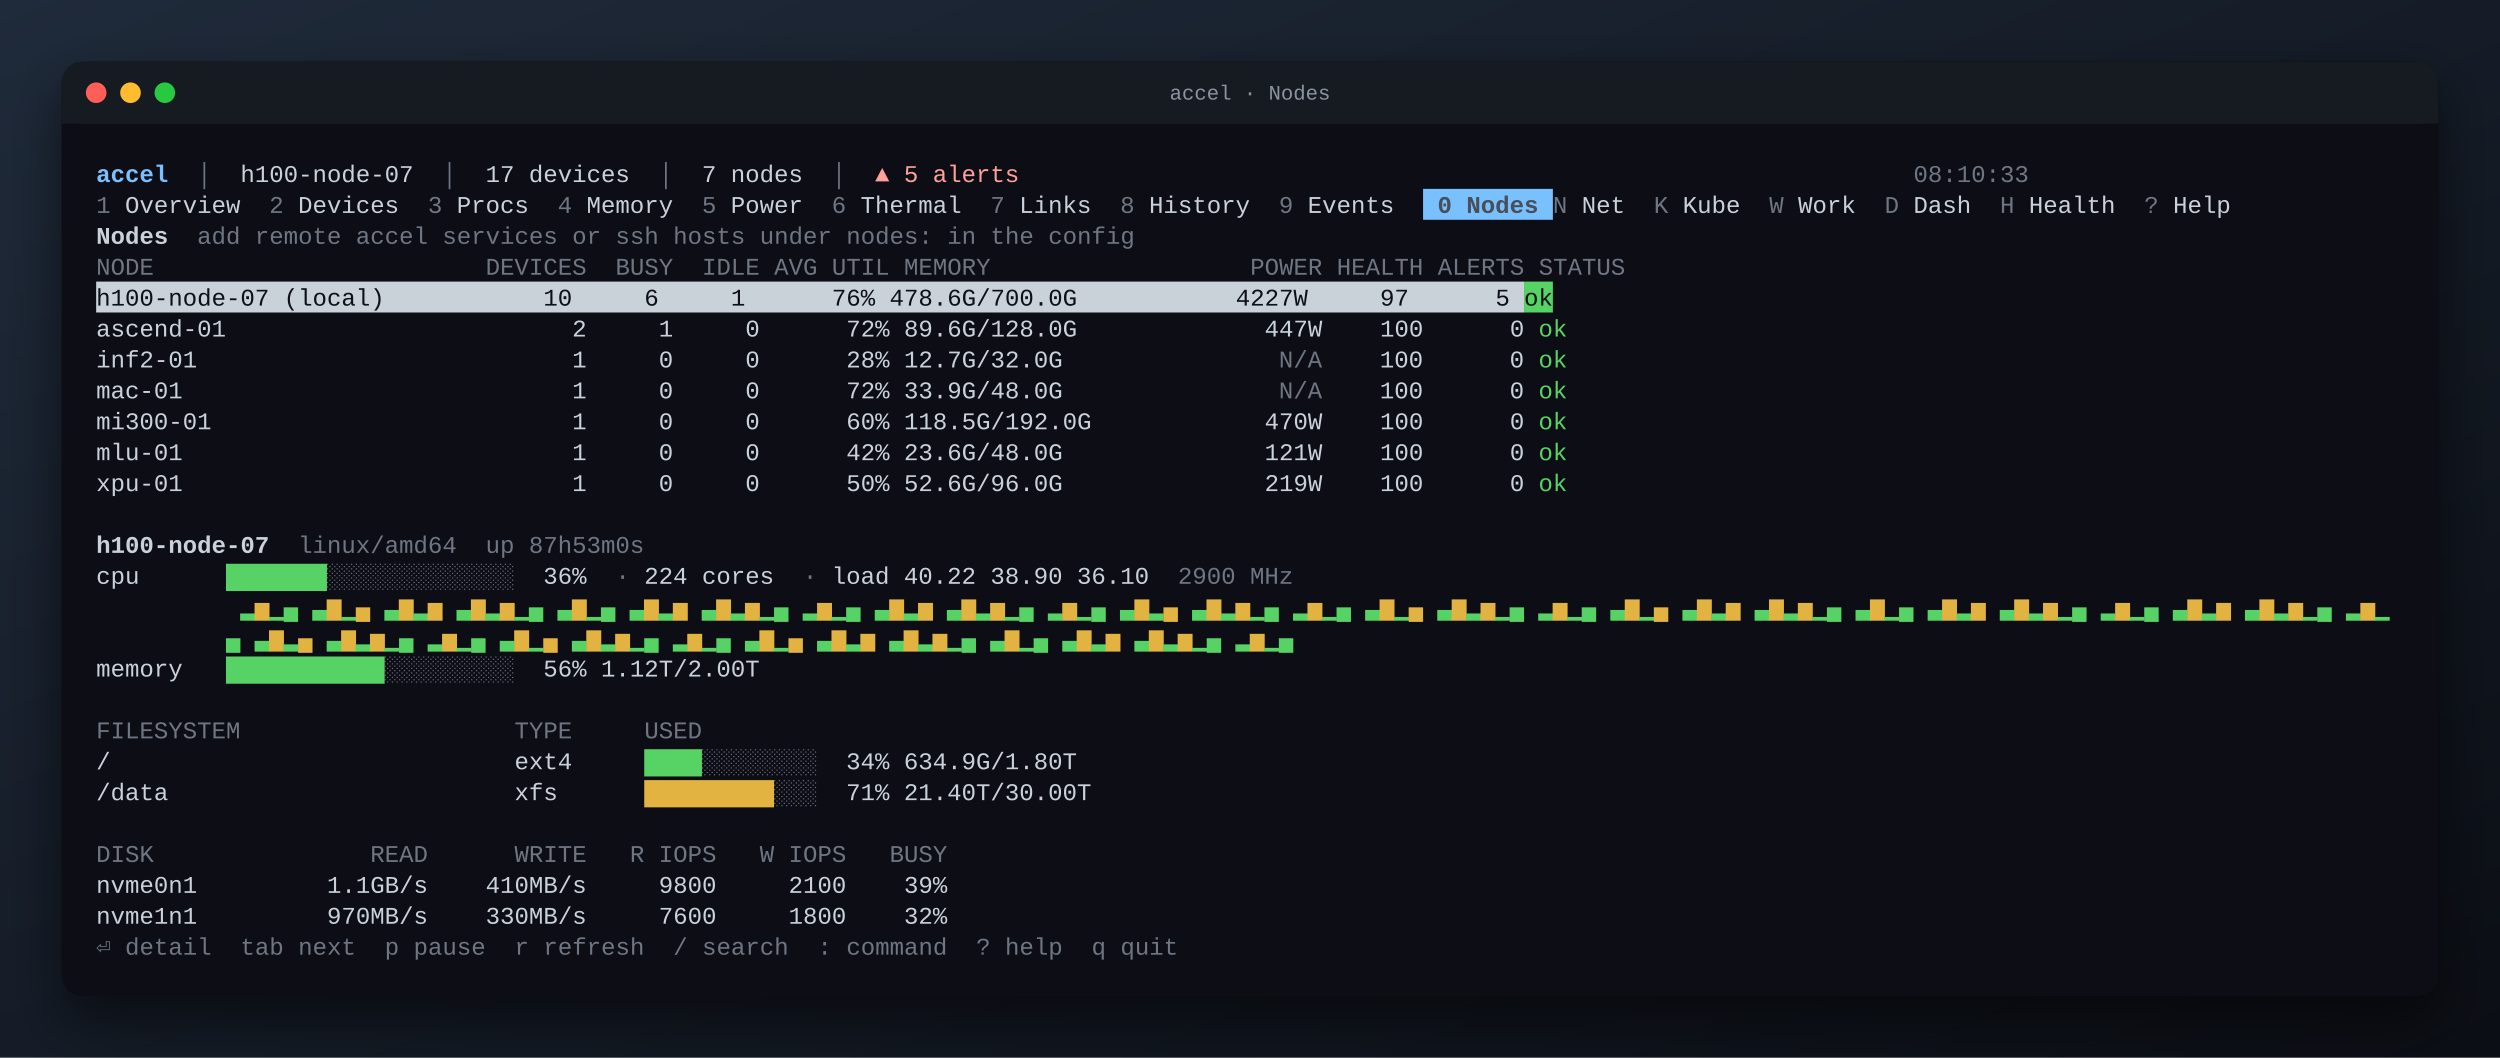
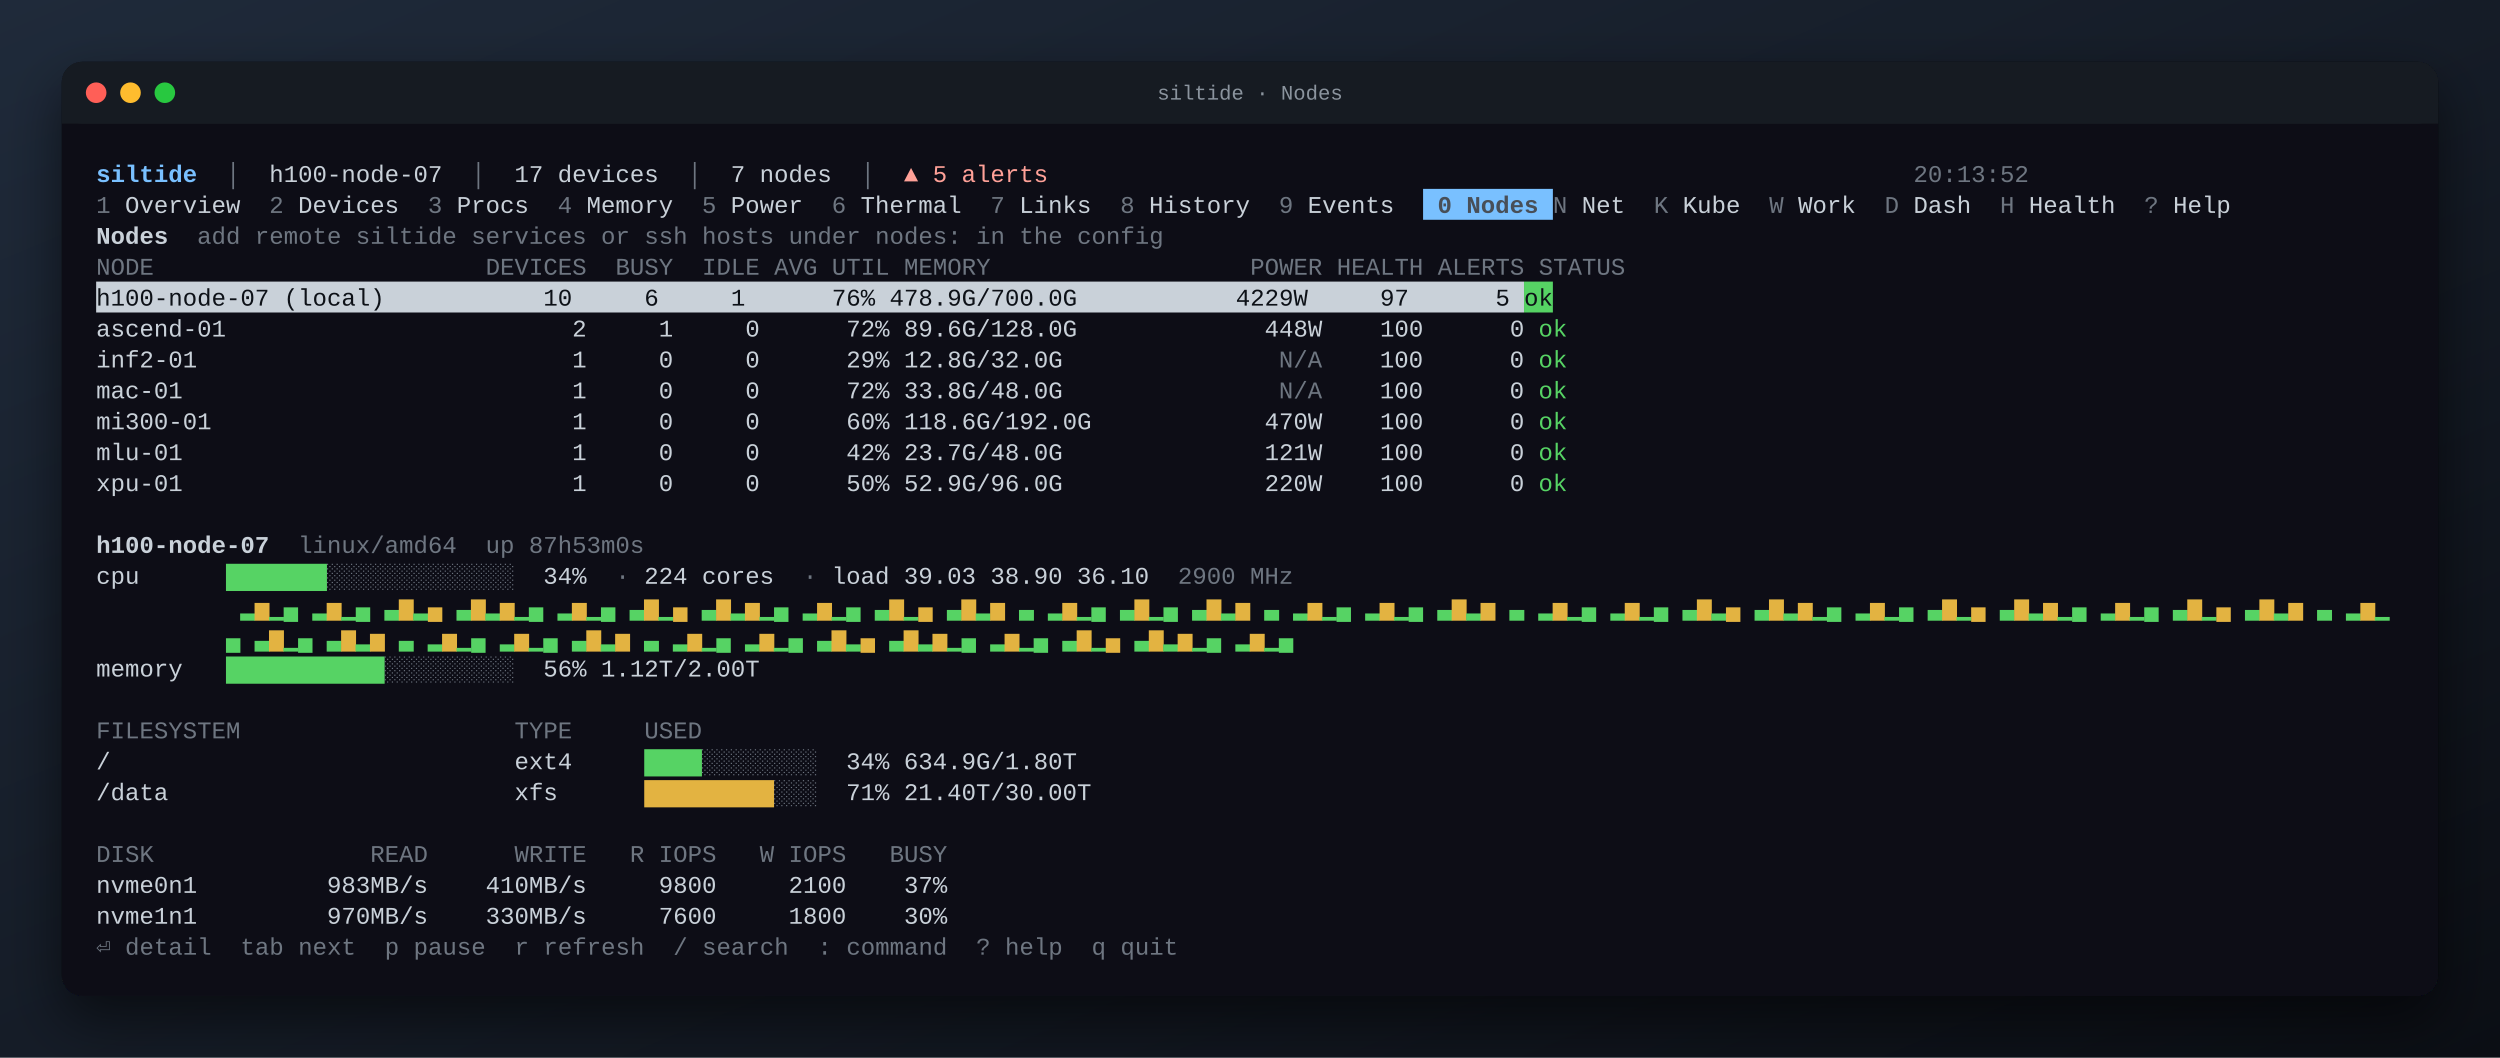
<svg xmlns="http://www.w3.org/2000/svg" width="1456" height="616" viewBox="0 0 1456 616" font-family="JetBrains Mono, SFMono-Regular, Menlo, Consolas, Liberation Mono, monospace" font-size="14">
  <defs>
    <linearGradient id="desk" x1="0" y1="0" x2="1" y2="1">
      <stop offset="0" stop-color="#1f2a3a" />
      <stop offset="1" stop-color="#0b0e14" />
    </linearGradient>
    <filter id="shadow" x="-10%" y="-10%" width="120%" height="130%">
      <feDropShadow dx="0" dy="14" stdDeviation="16" flood-color="#000" flood-opacity="0.55" />
    </filter>
  </defs>
  <rect width="100%" height="100%" fill="url(#desk)" />
  <rect x="36" y="36" width="1384" height="544" rx="12" fill="#0d1117" filter="url(#shadow)" />
  <rect x="36" y="36" width="1384" height="36" rx="12" fill="#161b22" />
  <rect x="36" y="60" width="1384" height="12" fill="#161b22" />
  <circle cx="56" cy="54" r="6" fill="#ff5f57" />
  <circle cx="76" cy="54" r="6" fill="#febc2e" />
  <circle cx="96" cy="54" r="6" fill="#28c840" />
-   <text x="50%" y="58" text-anchor="middle" fill="#8b949e" font-size="12">accel · Nodes</text>
+   <text x="50%" y="58" text-anchor="middle" fill="#8b949e" font-size="12">siltide · Nodes</text>
  <g xml:space="preserve" transform="translate(36 36)">
    <text y="70.0" fill="#c9d1d9" xml:space="preserve" style="white-space:pre">
-       <tspan x="20.0" fill="#79c0ff" font-weight="bold">accel</tspan>
-       <tspan x="62.0" fill="#6e7681">  │  </tspan>
-       <tspan x="104.0">h100-node-07</tspan>
-       <tspan x="204.8" fill="#6e7681">  │  </tspan>
-       <tspan x="246.8">17 devices</tspan>
-       <tspan x="330.8" fill="#6e7681">  │  </tspan>
-       <tspan x="372.8">7 nodes</tspan>
-       <tspan x="431.6" fill="#6e7681">  │  </tspan>
-       <tspan x="473.6" fill="#ffa198">▲ 5 alerts</tspan>
-       <tspan x="1078.4" fill="#6e7681">08:10:33                         </tspan>
+       <tspan x="20.0" fill="#79c0ff" font-weight="bold">siltide</tspan>
+       <tspan x="78.8" fill="#6e7681">  │  </tspan>
+       <tspan x="120.8">h100-node-07</tspan>
+       <tspan x="221.6" fill="#6e7681">  │  </tspan>
+       <tspan x="263.6">17 devices</tspan>
+       <tspan x="347.6" fill="#6e7681">  │  </tspan>
+       <tspan x="389.6">7 nodes</tspan>
+       <tspan x="448.4" fill="#6e7681">  │  </tspan>
+       <tspan x="490.4" fill="#ffa198">▲ 5 alerts</tspan>
+       <tspan x="1078.4" fill="#6e7681">20:13:52                         </tspan>
    </text>
    <rect x="792.8" y="74.0" width="75.6" height="18.0" fill="#79c0ff" />
    <text y="88.0" fill="#c9d1d9" xml:space="preserve" style="white-space:pre">
      <tspan x="20.0" fill="#6e7681">1</tspan>
      <tspan x="28.4"> Overview  </tspan>
      <tspan x="120.8" fill="#6e7681">2</tspan>
      <tspan x="129.2"> Devices  </tspan>
      <tspan x="213.2" fill="#6e7681">3</tspan>
      <tspan x="221.6"> Procs  </tspan>
      <tspan x="288.8" fill="#6e7681">4</tspan>
      <tspan x="297.2"> Memory  </tspan>
      <tspan x="372.8" fill="#6e7681">5</tspan>
      <tspan x="381.2"> Power  </tspan>
      <tspan x="448.4" fill="#6e7681">6</tspan>
      <tspan x="456.8"> Thermal  </tspan>
      <tspan x="540.8" fill="#6e7681">7</tspan>
      <tspan x="549.2"> Links  </tspan>
      <tspan x="616.4" fill="#6e7681">8</tspan>
      <tspan x="624.8"> History  </tspan>
      <tspan x="708.8" fill="#6e7681">9</tspan>
      <tspan x="717.2"> Events  </tspan>
      <tspan x="792.8" fill="#484f58" font-weight="bold"> 0 Nodes </tspan>
      <tspan x="868.4" fill="#6e7681">N</tspan>
      <tspan x="876.8"> Net  </tspan>
      <tspan x="927.2" fill="#6e7681">K</tspan>
      <tspan x="935.6"> Kube  </tspan>
      <tspan x="994.4" fill="#6e7681">W</tspan>
      <tspan x="1002.8"> Work  </tspan>
      <tspan x="1061.6" fill="#6e7681">D</tspan>
      <tspan x="1070.0"> Dash  </tspan>
      <tspan x="1128.8" fill="#6e7681">H</tspan>
      <tspan x="1137.2"> Health  </tspan>
      <tspan x="1212.8" fill="#6e7681">?</tspan>
      <tspan x="1221.2"> Help  </tspan>
    </text>
    <text y="106.0" fill="#c9d1d9" xml:space="preserve" style="white-space:pre">
      <tspan x="20.0" font-weight="bold">Nodes</tspan>
-       <tspan x="62.0" fill="#6e7681">  add remote accel services or ssh hosts under nodes: in the config</tspan>
+       <tspan x="62.0" fill="#6e7681">  add remote siltide services or ssh hosts under nodes: in the config</tspan>
    </text>
    <text y="124.0" fill="#c9d1d9" xml:space="preserve" style="white-space:pre">
      <tspan x="20.0" fill="#6e7681">NODE                       DEVICES  BUSY  IDLE AVG UTIL MEMORY                  POWER HEALTH ALERTS STATUS                        </tspan>
    </text>
    <rect x="20.0" y="128.0" width="831.6" height="18.0" fill="#c9d1d9" />
    <rect x="851.6" y="128.0" width="16.8" height="18.0" fill="#56d364" />
    <text y="142.0" fill="#c9d1d9" xml:space="preserve" style="white-space:pre">
-       <tspan x="20.0" fill="#0d1117">h100-node-07 (local)           10     6     1      76% 478.6G/700.0G           4227W     97      5 </tspan>
+       <tspan x="20.0" fill="#0d1117">h100-node-07 (local)           10     6     1      76% 478.9G/700.0G           4229W     97      5 </tspan>
      <tspan x="851.6" fill="#0d1117">ok</tspan>
    </text>
    <text y="160.0" fill="#c9d1d9" xml:space="preserve" style="white-space:pre">
-       <tspan x="20.0">ascend-01                        2     1     0      72% 89.6G/128.0G             447W    100      0 </tspan>
+       <tspan x="20.0">ascend-01                        2     1     0      72% 89.6G/128.0G             448W    100      0 </tspan>
      <tspan x="860.0" fill="#56d364">ok</tspan>
    </text>
    <text y="178.0" fill="#c9d1d9" xml:space="preserve" style="white-space:pre">
-       <tspan x="20.0">inf2-01                          1     0     0      28% 12.7G/32.0G               </tspan>
+       <tspan x="20.0">inf2-01                          1     0     0      29% 12.8G/32.0G               </tspan>
      <tspan x="708.8" fill="#6e7681">N/A</tspan>
      <tspan x="734.0">    100      0 </tspan>
      <tspan x="860.0" fill="#56d364">ok</tspan>
    </text>
    <text y="196.0" fill="#c9d1d9" xml:space="preserve" style="white-space:pre">
-       <tspan x="20.0">mac-01                           1     0     0      72% 33.9G/48.0G               </tspan>
+       <tspan x="20.0">mac-01                           1     0     0      72% 33.8G/48.0G               </tspan>
      <tspan x="708.8" fill="#6e7681">N/A</tspan>
      <tspan x="734.0">    100      0 </tspan>
      <tspan x="860.0" fill="#56d364">ok</tspan>
    </text>
    <text y="214.0" fill="#c9d1d9" xml:space="preserve" style="white-space:pre">
-       <tspan x="20.0">mi300-01                         1     0     0      60% 118.5G/192.0G            470W    100      0 </tspan>
+       <tspan x="20.0">mi300-01                         1     0     0      60% 118.6G/192.0G            470W    100      0 </tspan>
      <tspan x="860.0" fill="#56d364">ok</tspan>
    </text>
    <text y="232.0" fill="#c9d1d9" xml:space="preserve" style="white-space:pre">
-       <tspan x="20.0">mlu-01                           1     0     0      42% 23.6G/48.0G              121W    100      0 </tspan>
+       <tspan x="20.0">mlu-01                           1     0     0      42% 23.7G/48.0G              121W    100      0 </tspan>
      <tspan x="860.0" fill="#56d364">ok</tspan>
    </text>
    <text y="250.0" fill="#c9d1d9" xml:space="preserve" style="white-space:pre">
-       <tspan x="20.0">xpu-01                           1     0     0      50% 52.6G/96.0G              219W    100      0 </tspan>
+       <tspan x="20.0">xpu-01                           1     0     0      50% 52.9G/96.0G              220W    100      0 </tspan>
      <tspan x="860.0" fill="#56d364">ok</tspan>
    </text>
    <text y="286.0" fill="#c9d1d9" xml:space="preserve" style="white-space:pre">
      <tspan x="20.0" font-weight="bold">h100-node-07</tspan>
      <tspan x="137.6" fill="#6e7681">linux/amd64</tspan>
      <tspan x="230.0" fill="#6e7681">  up 87h53m0s</tspan>
    </text>
    <text y="304.0" fill="#c9d1d9" xml:space="preserve" style="white-space:pre">
      <tspan x="20.0">cpu      </tspan>
      <tspan x="95.6" fill="#56d364">███████</tspan>
      <tspan x="154.4" fill="#6e7681">░░░░░░░░░░░░░</tspan>
-       <tspan x="263.6">  36%  </tspan>
+       <tspan x="263.6">  34%  </tspan>
      <tspan x="322.4" fill="#6e7681">·</tspan>
      <tspan x="330.8"> 224 cores  </tspan>
      <tspan x="431.6" fill="#6e7681">·</tspan>
-       <tspan x="440.0"> load 40.22 38.90 36.10</tspan>
+       <tspan x="440.0"> load 39.03 38.90 36.10</tspan>
      <tspan x="633.2" fill="#6e7681">  2900 MHz</tspan>
    </text>
    <text y="322.0" fill="#c9d1d9" xml:space="preserve" style="white-space:pre">
      <tspan x="104.0" fill="#56d364">▂</tspan>
      <tspan x="112.4" fill="#e3b341">▅</tspan>
      <tspan x="120.8" fill="#56d364">▁</tspan>
      <tspan x="129.2" fill="#56d364">▄</tspan>
-       <tspan x="146.0" fill="#56d364">▃</tspan>
-       <tspan x="154.4" fill="#e3b341">▆</tspan>
+       <tspan x="146.0" fill="#56d364">▂</tspan>
+       <tspan x="154.4" fill="#e3b341">▅</tspan>
      <tspan x="162.8" fill="#56d364">▁</tspan>
-       <tspan x="171.2" fill="#e3b341">▄</tspan>
+       <tspan x="171.2" fill="#56d364">▄</tspan>
      <tspan x="188.0" fill="#56d364">▃</tspan>
      <tspan x="196.4" fill="#e3b341">▆</tspan>
      <tspan x="204.8" fill="#56d364">▂</tspan>
-       <tspan x="213.2" fill="#e3b341">▅</tspan>
+       <tspan x="213.2" fill="#e3b341">▄</tspan>
      <tspan x="230.0" fill="#56d364">▃</tspan>
      <tspan x="238.4" fill="#e3b341">▆</tspan>
      <tspan x="246.8" fill="#56d364">▂</tspan>
      <tspan x="255.2" fill="#e3b341">▅</tspan>
      <tspan x="263.6" fill="#56d364">▁</tspan>
      <tspan x="272.0" fill="#56d364">▄</tspan>
-       <tspan x="288.8" fill="#56d364">▃</tspan>
-       <tspan x="297.2" fill="#e3b341">▆</tspan>
+       <tspan x="288.8" fill="#56d364">▂</tspan>
+       <tspan x="297.2" fill="#e3b341">▅</tspan>
      <tspan x="305.6" fill="#56d364">▁</tspan>
      <tspan x="314.0" fill="#56d364">▄</tspan>
      <tspan x="330.8" fill="#56d364">▃</tspan>
      <tspan x="339.2" fill="#e3b341">▆</tspan>
-       <tspan x="347.6" fill="#56d364">▂</tspan>
-       <tspan x="356.0" fill="#e3b341">▅</tspan>
+       <tspan x="347.6" fill="#56d364">▁</tspan>
+       <tspan x="356.0" fill="#e3b341">▄</tspan>
      <tspan x="372.8" fill="#56d364">▃</tspan>
      <tspan x="381.2" fill="#e3b341">▆</tspan>
      <tspan x="389.6" fill="#56d364">▂</tspan>
      <tspan x="398.0" fill="#e3b341">▅</tspan>
      <tspan x="406.4" fill="#56d364">▁</tspan>
      <tspan x="414.8" fill="#56d364">▄</tspan>
      <tspan x="431.6" fill="#56d364">▂</tspan>
      <tspan x="440.0" fill="#e3b341">▅</tspan>
      <tspan x="448.4" fill="#56d364">▁</tspan>
      <tspan x="456.8" fill="#56d364">▄</tspan>
      <tspan x="473.6" fill="#56d364">▃</tspan>
      <tspan x="482.0" fill="#e3b341">▆</tspan>
-       <tspan x="490.4" fill="#56d364">▂</tspan>
-       <tspan x="498.8" fill="#e3b341">▅</tspan>
+       <tspan x="490.4" fill="#56d364">▁</tspan>
+       <tspan x="498.8" fill="#e3b341">▄</tspan>
      <tspan x="515.6" fill="#56d364">▃</tspan>
      <tspan x="524.0" fill="#e3b341">▆</tspan>
      <tspan x="532.4" fill="#56d364">▂</tspan>
      <tspan x="540.8" fill="#e3b341">▅</tspan>
-       <tspan x="549.2" fill="#56d364">▁</tspan>
-       <tspan x="557.6" fill="#56d364">▄</tspan>
+       <tspan x="557.6" fill="#56d364">▃</tspan>
      <tspan x="574.4" fill="#56d364">▂</tspan>
      <tspan x="582.8" fill="#e3b341">▅</tspan>
      <tspan x="591.2" fill="#56d364">▁</tspan>
      <tspan x="599.6" fill="#56d364">▄</tspan>
      <tspan x="616.4" fill="#56d364">▃</tspan>
      <tspan x="624.8" fill="#e3b341">▆</tspan>
-       <tspan x="633.2" fill="#56d364">▂</tspan>
-       <tspan x="641.6" fill="#e3b341">▄</tspan>
+       <tspan x="633.2" fill="#56d364">▁</tspan>
+       <tspan x="641.6" fill="#56d364">▄</tspan>
      <tspan x="658.4" fill="#56d364">▃</tspan>
      <tspan x="666.8" fill="#e3b341">▆</tspan>
      <tspan x="675.2" fill="#56d364">▂</tspan>
      <tspan x="683.6" fill="#e3b341">▅</tspan>
-       <tspan x="692.0" fill="#56d364">▁</tspan>
-       <tspan x="700.4" fill="#56d364">▄</tspan>
+       <tspan x="700.4" fill="#56d364">▃</tspan>
      <tspan x="717.2" fill="#56d364">▂</tspan>
      <tspan x="725.6" fill="#e3b341">▅</tspan>
      <tspan x="734.0" fill="#56d364">▁</tspan>
      <tspan x="742.4" fill="#56d364">▄</tspan>
-       <tspan x="759.2" fill="#56d364">▃</tspan>
-       <tspan x="767.6" fill="#e3b341">▆</tspan>
+       <tspan x="759.2" fill="#56d364">▂</tspan>
+       <tspan x="767.6" fill="#e3b341">▅</tspan>
      <tspan x="776.0" fill="#56d364">▁</tspan>
-       <tspan x="784.4" fill="#e3b341">▄</tspan>
+       <tspan x="784.4" fill="#56d364">▄</tspan>
      <tspan x="801.2" fill="#56d364">▃</tspan>
      <tspan x="809.6" fill="#e3b341">▆</tspan>
      <tspan x="818.0" fill="#56d364">▂</tspan>
      <tspan x="826.4" fill="#e3b341">▅</tspan>
-       <tspan x="834.8" fill="#56d364">▁</tspan>
-       <tspan x="843.2" fill="#56d364">▄</tspan>
+       <tspan x="843.2" fill="#56d364">▃</tspan>
      <tspan x="860.0" fill="#56d364">▂</tspan>
      <tspan x="868.4" fill="#e3b341">▅</tspan>
      <tspan x="876.8" fill="#56d364">▁</tspan>
      <tspan x="885.2" fill="#56d364">▄</tspan>
-       <tspan x="902.0" fill="#56d364">▃</tspan>
-       <tspan x="910.4" fill="#e3b341">▆</tspan>
+       <tspan x="902.0" fill="#56d364">▂</tspan>
+       <tspan x="910.4" fill="#e3b341">▅</tspan>
      <tspan x="918.8" fill="#56d364">▁</tspan>
-       <tspan x="927.2" fill="#e3b341">▄</tspan>
+       <tspan x="927.2" fill="#56d364">▄</tspan>
      <tspan x="944.0" fill="#56d364">▃</tspan>
      <tspan x="952.4" fill="#e3b341">▆</tspan>
      <tspan x="960.8" fill="#56d364">▂</tspan>
-       <tspan x="969.2" fill="#e3b341">▅</tspan>
+       <tspan x="969.2" fill="#e3b341">▄</tspan>
      <tspan x="986.0" fill="#56d364">▃</tspan>
      <tspan x="994.4" fill="#e3b341">▆</tspan>
      <tspan x="1002.8" fill="#56d364">▂</tspan>
      <tspan x="1011.2" fill="#e3b341">▅</tspan>
      <tspan x="1019.6" fill="#56d364">▁</tspan>
      <tspan x="1028.0" fill="#56d364">▄</tspan>
-       <tspan x="1044.8" fill="#56d364">▃</tspan>
-       <tspan x="1053.2" fill="#e3b341">▆</tspan>
+       <tspan x="1044.8" fill="#56d364">▂</tspan>
+       <tspan x="1053.2" fill="#e3b341">▅</tspan>
      <tspan x="1061.6" fill="#56d364">▁</tspan>
      <tspan x="1070.0" fill="#56d364">▄</tspan>
      <tspan x="1086.8" fill="#56d364">▃</tspan>
      <tspan x="1095.2" fill="#e3b341">▆</tspan>
-       <tspan x="1103.6" fill="#56d364">▂</tspan>
-       <tspan x="1112.0" fill="#e3b341">▅</tspan>
+       <tspan x="1103.6" fill="#56d364">▁</tspan>
+       <tspan x="1112.0" fill="#e3b341">▄</tspan>
      <tspan x="1128.8" fill="#56d364">▃</tspan>
      <tspan x="1137.2" fill="#e3b341">▆</tspan>
      <tspan x="1145.6" fill="#56d364">▂</tspan>
      <tspan x="1154.0" fill="#e3b341">▅</tspan>
      <tspan x="1162.4" fill="#56d364">▁</tspan>
      <tspan x="1170.8" fill="#56d364">▄</tspan>
      <tspan x="1187.6" fill="#56d364">▂</tspan>
      <tspan x="1196.0" fill="#e3b341">▅</tspan>
      <tspan x="1204.4" fill="#56d364">▁</tspan>
      <tspan x="1212.8" fill="#56d364">▄</tspan>
      <tspan x="1229.6" fill="#56d364">▃</tspan>
      <tspan x="1238.0" fill="#e3b341">▆</tspan>
-       <tspan x="1246.4" fill="#56d364">▂</tspan>
-       <tspan x="1254.8" fill="#e3b341">▅</tspan>
+       <tspan x="1246.4" fill="#56d364">▁</tspan>
+       <tspan x="1254.8" fill="#e3b341">▄</tspan>
      <tspan x="1271.6" fill="#56d364">▃</tspan>
      <tspan x="1280.0" fill="#e3b341">▆</tspan>
      <tspan x="1288.4" fill="#56d364">▂</tspan>
      <tspan x="1296.8" fill="#e3b341">▅</tspan>
-       <tspan x="1305.2" fill="#56d364">▁</tspan>
-       <tspan x="1313.6" fill="#56d364">▄</tspan>
+       <tspan x="1313.6" fill="#56d364">▃</tspan>
      <tspan x="1330.4" fill="#56d364">▂</tspan>
      <tspan x="1338.8" fill="#e3b341">▅</tspan>
      <tspan x="1347.2" fill="#56d364">▁</tspan>
    </text>
    <text y="340.0" fill="#c9d1d9" xml:space="preserve" style="white-space:pre">
      <tspan x="95.6" fill="#56d364">▄</tspan>
      <tspan x="112.4" fill="#56d364">▃</tspan>
      <tspan x="120.8" fill="#e3b341">▆</tspan>
-       <tspan x="129.2" fill="#56d364">▂</tspan>
-       <tspan x="137.6" fill="#e3b341">▄</tspan>
+       <tspan x="129.2" fill="#56d364">▁</tspan>
+       <tspan x="137.6" fill="#56d364">▄</tspan>
      <tspan x="154.4" fill="#56d364">▃</tspan>
      <tspan x="162.8" fill="#e3b341">▆</tspan>
      <tspan x="171.2" fill="#56d364">▂</tspan>
      <tspan x="179.6" fill="#e3b341">▅</tspan>
-       <tspan x="188.0" fill="#56d364">▁</tspan>
-       <tspan x="196.4" fill="#56d364">▄</tspan>
+       <tspan x="196.4" fill="#56d364">▃</tspan>
      <tspan x="213.2" fill="#56d364">▂</tspan>
      <tspan x="221.6" fill="#e3b341">▅</tspan>
      <tspan x="230.0" fill="#56d364">▁</tspan>
      <tspan x="238.4" fill="#56d364">▄</tspan>
-       <tspan x="255.2" fill="#56d364">▃</tspan>
-       <tspan x="263.6" fill="#e3b341">▆</tspan>
+       <tspan x="255.2" fill="#56d364">▂</tspan>
+       <tspan x="263.6" fill="#e3b341">▅</tspan>
      <tspan x="272.0" fill="#56d364">▁</tspan>
-       <tspan x="280.4" fill="#e3b341">▄</tspan>
+       <tspan x="280.4" fill="#56d364">▄</tspan>
      <tspan x="297.2" fill="#56d364">▃</tspan>
      <tspan x="305.6" fill="#e3b341">▆</tspan>
      <tspan x="314.0" fill="#56d364">▂</tspan>
      <tspan x="322.4" fill="#e3b341">▅</tspan>
-       <tspan x="330.8" fill="#56d364">▁</tspan>
-       <tspan x="339.2" fill="#56d364">▄</tspan>
+       <tspan x="339.2" fill="#56d364">▃</tspan>
      <tspan x="356.0" fill="#56d364">▂</tspan>
      <tspan x="364.4" fill="#e3b341">▅</tspan>
      <tspan x="372.8" fill="#56d364">▁</tspan>
      <tspan x="381.2" fill="#56d364">▄</tspan>
-       <tspan x="398.0" fill="#56d364">▃</tspan>
-       <tspan x="406.4" fill="#e3b341">▆</tspan>
+       <tspan x="398.0" fill="#56d364">▂</tspan>
+       <tspan x="406.4" fill="#e3b341">▅</tspan>
      <tspan x="414.8" fill="#56d364">▁</tspan>
-       <tspan x="423.2" fill="#e3b341">▄</tspan>
+       <tspan x="423.2" fill="#56d364">▄</tspan>
      <tspan x="440.0" fill="#56d364">▃</tspan>
      <tspan x="448.4" fill="#e3b341">▆</tspan>
      <tspan x="456.8" fill="#56d364">▂</tspan>
-       <tspan x="465.2" fill="#e3b341">▅</tspan>
+       <tspan x="465.2" fill="#e3b341">▄</tspan>
      <tspan x="482.0" fill="#56d364">▃</tspan>
      <tspan x="490.4" fill="#e3b341">▆</tspan>
      <tspan x="498.8" fill="#56d364">▂</tspan>
      <tspan x="507.2" fill="#e3b341">▅</tspan>
      <tspan x="515.6" fill="#56d364">▁</tspan>
      <tspan x="524.0" fill="#56d364">▄</tspan>
-       <tspan x="540.8" fill="#56d364">▃</tspan>
-       <tspan x="549.2" fill="#e3b341">▆</tspan>
+       <tspan x="540.8" fill="#56d364">▂</tspan>
+       <tspan x="549.2" fill="#e3b341">▅</tspan>
      <tspan x="557.6" fill="#56d364">▁</tspan>
      <tspan x="566.0" fill="#56d364">▄</tspan>
      <tspan x="582.8" fill="#56d364">▃</tspan>
      <tspan x="591.2" fill="#e3b341">▆</tspan>
-       <tspan x="599.6" fill="#56d364">▂</tspan>
-       <tspan x="608.0" fill="#e3b341">▅</tspan>
+       <tspan x="599.6" fill="#56d364">▁</tspan>
+       <tspan x="608.0" fill="#e3b341">▄</tspan>
      <tspan x="624.8" fill="#56d364">▃</tspan>
      <tspan x="633.2" fill="#e3b341">▆</tspan>
      <tspan x="641.6" fill="#56d364">▂</tspan>
      <tspan x="650.0" fill="#e3b341">▅</tspan>
      <tspan x="658.4" fill="#56d364">▁</tspan>
      <tspan x="666.8" fill="#56d364">▄</tspan>
      <tspan x="683.6" fill="#56d364">▂</tspan>
      <tspan x="692.0" fill="#e3b341">▅</tspan>
      <tspan x="700.4" fill="#56d364">▁</tspan>
      <tspan x="708.8" fill="#56d364">▄</tspan>
    </text>
    <text y="358.0" fill="#c9d1d9" xml:space="preserve" style="white-space:pre">
      <tspan x="20.0">memory   </tspan>
      <tspan x="95.6" fill="#56d364">███████████</tspan>
      <tspan x="188.0" fill="#6e7681">░░░░░░░░░</tspan>
      <tspan x="263.6">  56% 1.12T/2.00T</tspan>
    </text>
    <text y="394.0" fill="#c9d1d9" xml:space="preserve" style="white-space:pre">
      <tspan x="20.0" fill="#6e7681">FILESYSTEM                   TYPE     USED                   </tspan>
    </text>
    <text y="412.0" fill="#c9d1d9" xml:space="preserve" style="white-space:pre">
      <tspan x="20.0">/                            ext4     </tspan>
      <tspan x="339.2" fill="#56d364">████</tspan>
      <tspan x="372.8" fill="#6e7681">░░░░░░░░</tspan>
      <tspan x="440.0">  34% 634.9G/1.80T</tspan>
    </text>
    <text y="430.0" fill="#c9d1d9" xml:space="preserve" style="white-space:pre">
      <tspan x="20.0">/data                        xfs      </tspan>
      <tspan x="339.2" fill="#e3b341">█████████</tspan>
      <tspan x="414.8" fill="#6e7681">░░░</tspan>
      <tspan x="440.0">  71% 21.40T/30.00T</tspan>
    </text>
    <text y="466.0" fill="#c9d1d9" xml:space="preserve" style="white-space:pre">
      <tspan x="20.0" fill="#6e7681">DISK               READ      WRITE   R IOPS   W IOPS   BUSY</tspan>
    </text>
    <text y="484.0" fill="#c9d1d9" xml:space="preserve" style="white-space:pre">
-       <tspan x="20.0">nvme0n1         1.1GB/s    410MB/s     9800     2100    39%</tspan>
+       <tspan x="20.0">nvme0n1         983MB/s    410MB/s     9800     2100    37%</tspan>
    </text>
    <text y="502.0" fill="#c9d1d9" xml:space="preserve" style="white-space:pre">
-       <tspan x="20.0">nvme1n1         970MB/s    330MB/s     7600     1800    32%</tspan>
+       <tspan x="20.0">nvme1n1         970MB/s    330MB/s     7600     1800    30%</tspan>
    </text>
    <text y="520.0" fill="#c9d1d9" xml:space="preserve" style="white-space:pre">
      <tspan x="20.0" fill="#6e7681">⏎ detail  tab next  p pause  r refresh  / search  : command  ? help  q quit</tspan>
    </text>
  </g>
</svg>
